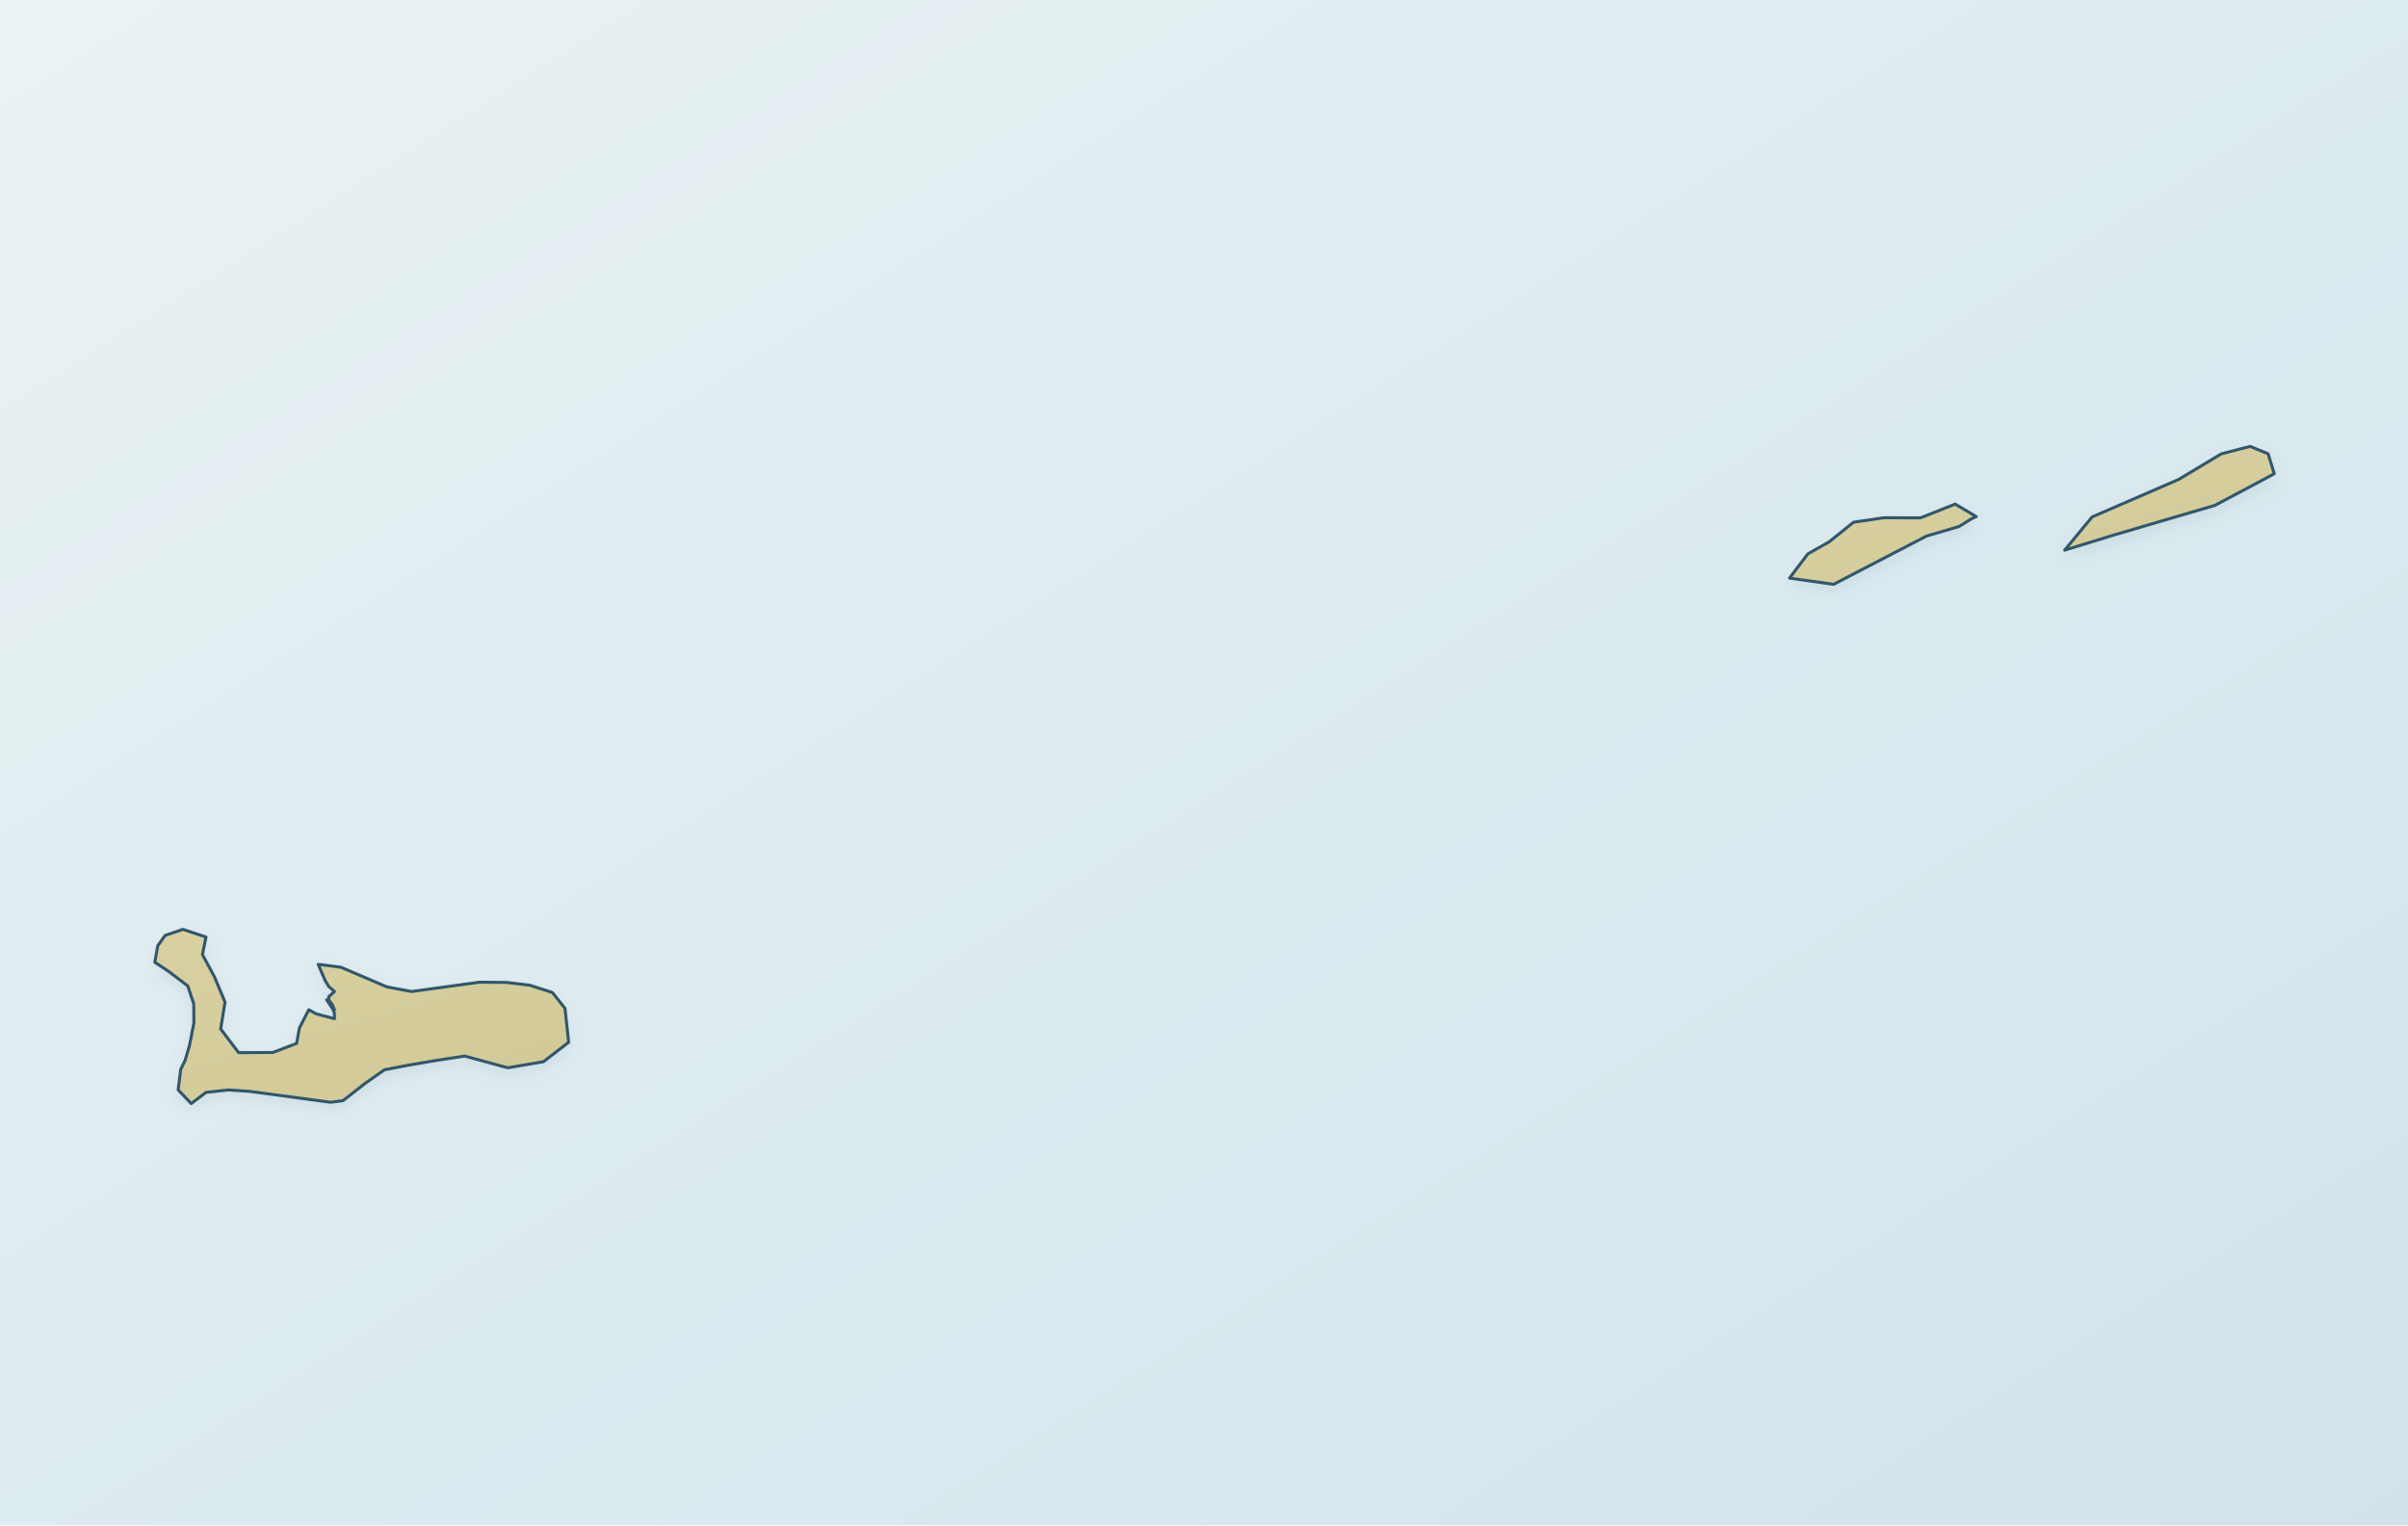
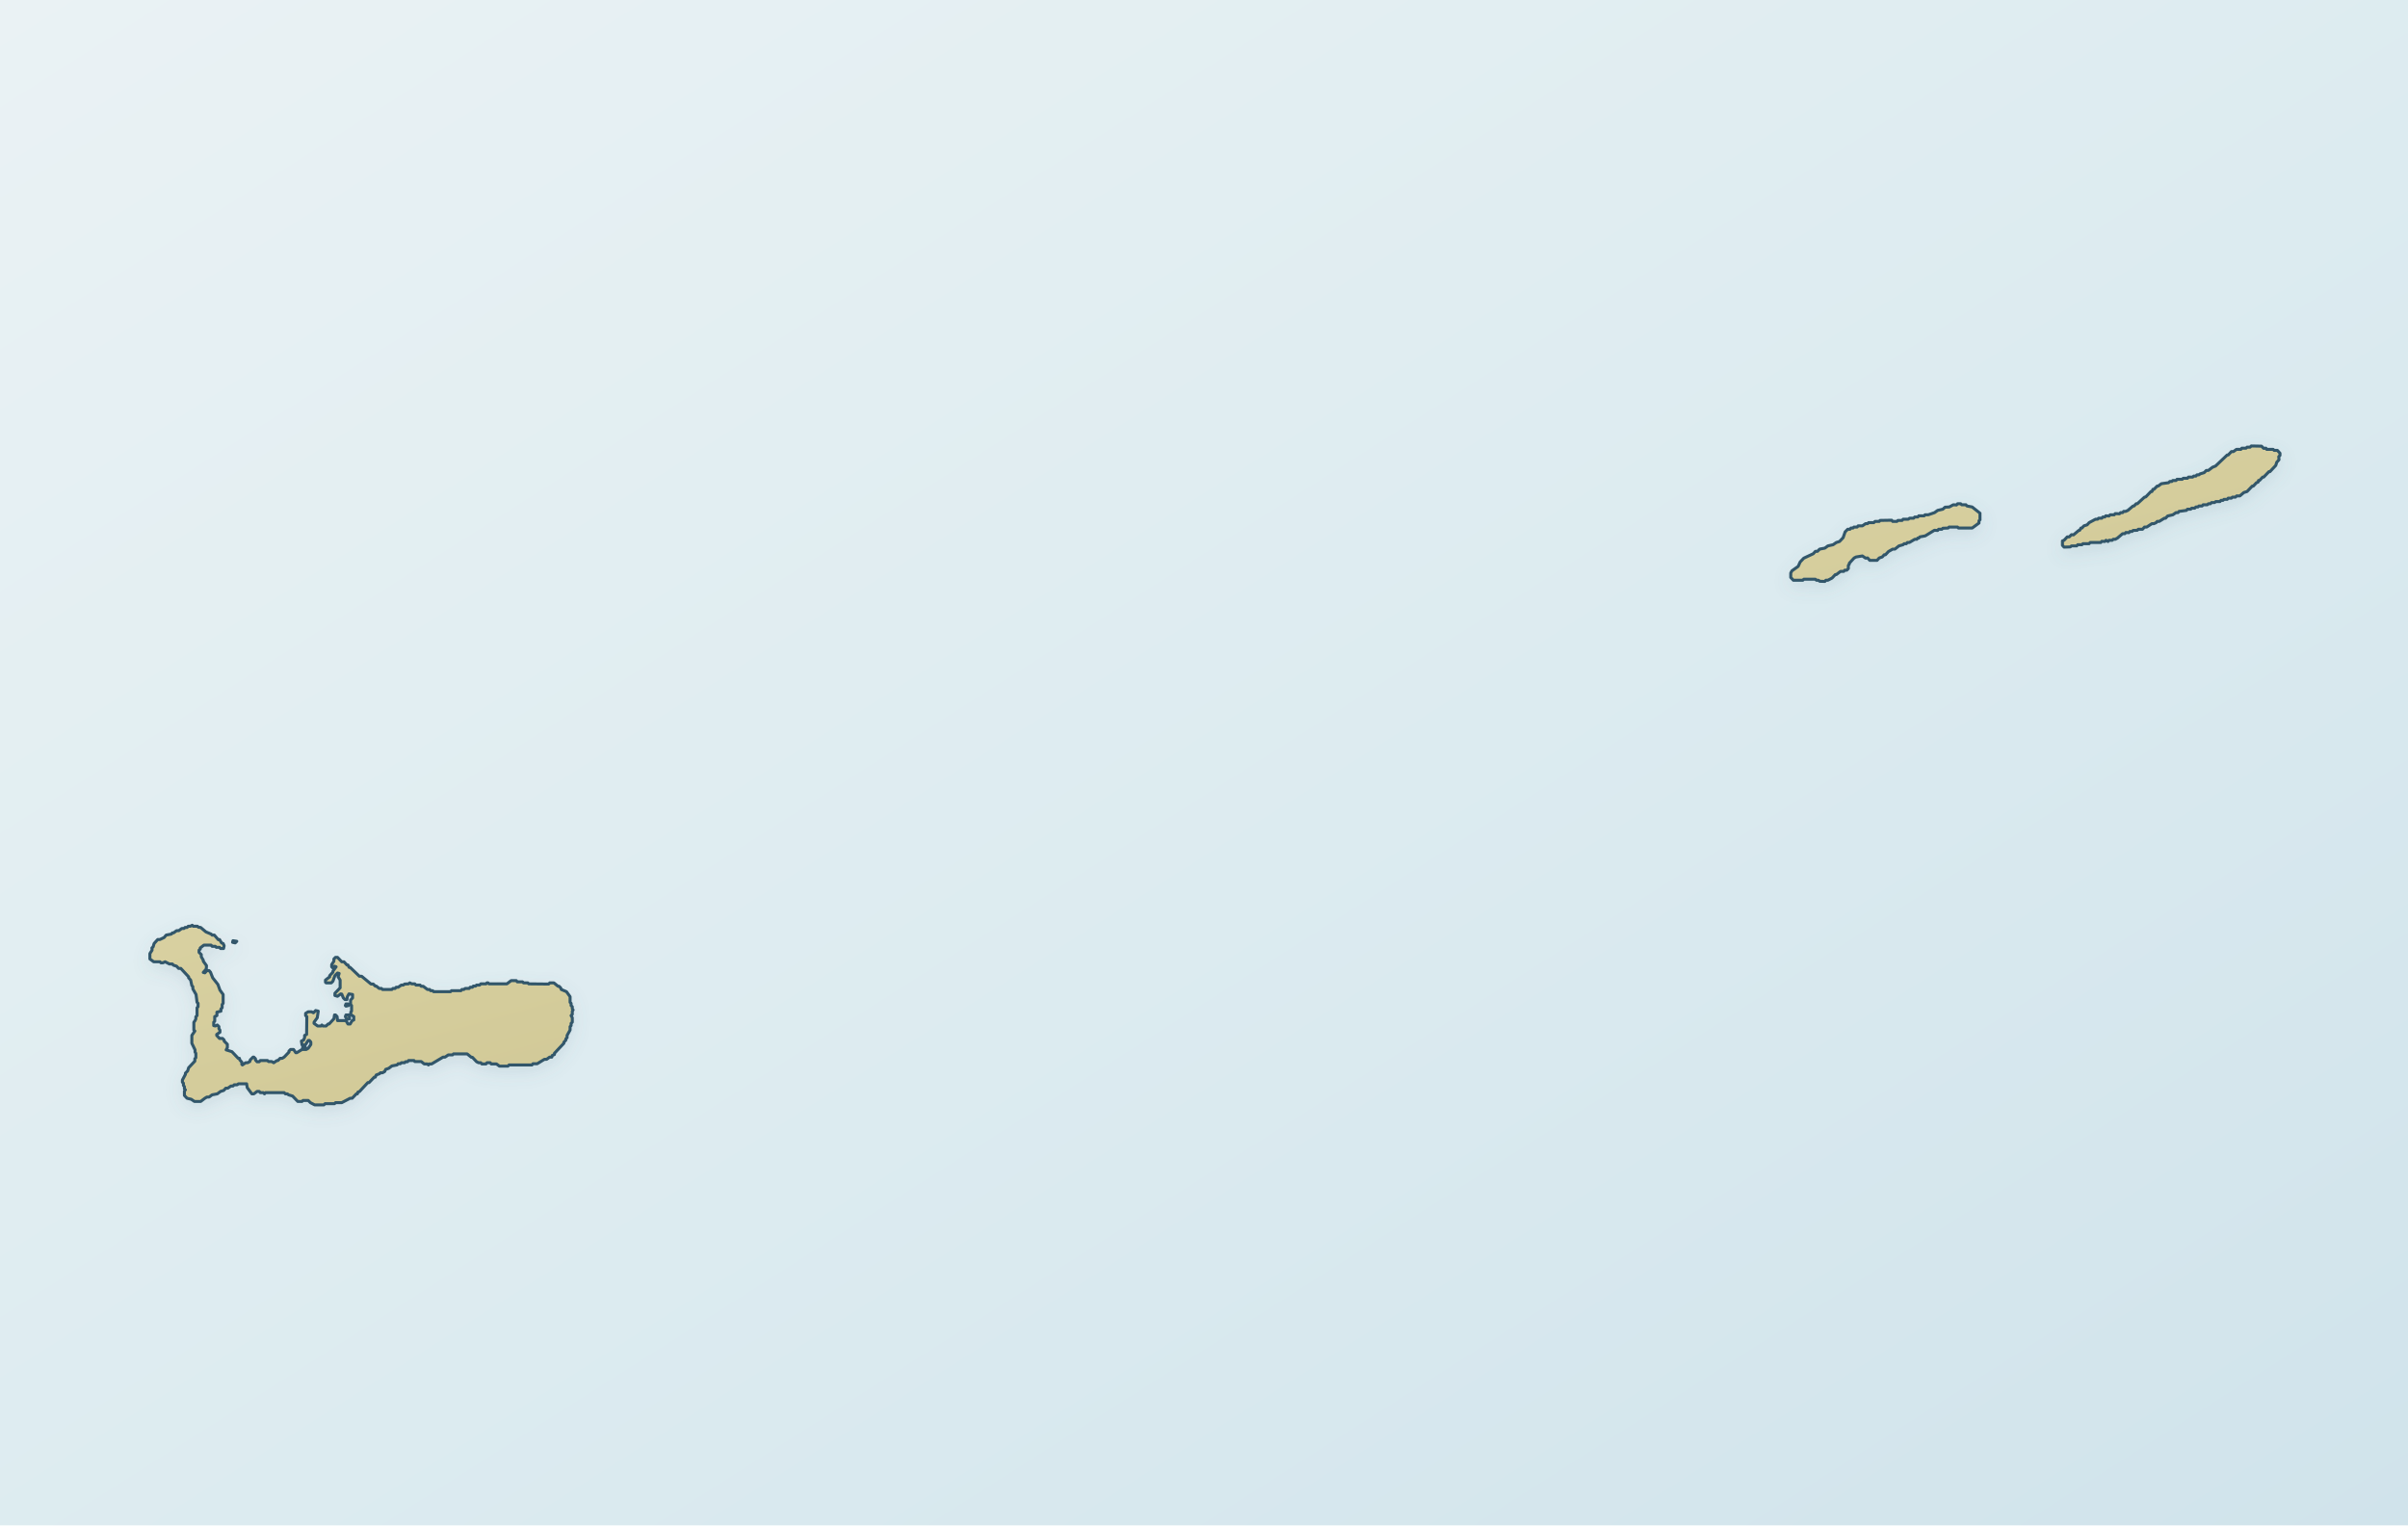
<svg xmlns="http://www.w3.org/2000/svg" viewBox="0 0 1200 760" role="img" data-map-projection="local-equirectangular-fit-v1" data-map-style="journey-atlas-map-v3-clean-background" aria-label="ケイマン諸島の実海岸線とHero・8景の位置">
  <defs>
    <linearGradient id="sea" x1="0" y1="0" x2="1" y2="1">
      <stop offset="0" stop-color="#eaf2f4" />
      <stop offset=".55" stop-color="#dcebf0" />
      <stop offset="1" stop-color="#d0e3eb" />
    </linearGradient>
    <linearGradient id="land" x1=".12" y1=".08" x2=".88" y2=".92">
      <stop offset="0" stop-color="#e2dbad" />
      <stop offset=".52" stop-color="#d4cc9b" />
      <stop offset="1" stop-color="#c8bf8a" />
    </linearGradient>
    <filter id="shadow" x="-10%" y="-10%" width="120%" height="120%">
      <feGaussianBlur in="SourceAlpha" stdDeviation="4" result="b" />
      <feOffset in="b" dy="3" result="o" />
      <feColorMatrix in="o" type="matrix" values="0 0 0 0 .12 0 0 0 0 .22 0 0 0 0 .28 0 0 0 .14 0" />
      <feBlend in="SourceGraphic" mode="normal" />
    </filter>
  </defs>
  <rect width="1200" height="760" fill="url(#sea)" />
  <g id="map-geography">
-     <path id="geographic-context" d="" fill="#e4e0ce" stroke="#b6bbaf" stroke-width="1" />
-     <path id="cayman-islands-land" d="M 252.44,489.49 L 264.04,490.89 L 275.30,494.51 L 281.56,502.41 L 283.38,519.30 L 270.83,528.99 L 253.06,532.02 L 231.56,526.17 L 216.76,528.46 L 203.43,530.74 L 191.59,533.02 L 181.99,539.75 L 170.96,548.39 L 164.78,549.20 L 124.21,543.75 L 113.82,543.06 L 102.67,544.26 L 95.32,549.85 L 88.79,543.02 L 90.05,532.81 L 92.25,528.34 L 94.44,520.91 L 96.61,509.76 L 96.56,500.12 L 93.55,491.23 L 83.86,483.86 L 77.16,479.45 L 78.60,471.28 L 82.28,466.06 L 91.17,463.05 L 102.67,466.88 L 100.88,475.61 L 106.88,486.71 L 112.13,499.29 L 109.97,512.66 L 118.93,524.48 L 135.98,524.39 L 147.81,519.88 L 149.21,512.21 L 153.87,503.09 L 157.45,505.09 L 166.68,507.59 L 166.61,504.60 L 165.69,502.49 L 162.79,498.18 L 166.68,503.09 L 165.49,500.31 L 163.94,498.45 L 163.76,496.67 L 166.68,494.02 L 163.81,491.49 L 162.03,488.57 L 158.57,480.48 L 169.91,481.93 L 192.78,491.70 L 205.11,494.02 L 238.88,489.38 L 252.44,489.49 Z M 938.86,257.96 L 957.04,258.02 L 974.36,251.16 L 984.84,257.39 L 982.39,258.52 L 976.29,262.33 L 960.05,267.09 L 913.77,291.13 L 891.78,288.05 L 900.90,275.99 L 911.54,269.97 L 923.70,260.19 L 938.86,257.96 Z M 1042.57,257.57 L 1085.73,238.87 L 1106.94,226.13 L 1121.31,222.42 L 1130.30,226.09 L 1133.35,236.06 L 1103.82,251.78 L 1053.12,266.66 L 1028.90,274.12 L 1042.57,257.57 Z" fill="url(#land)" fill-rule="evenodd" stroke="#31576a" stroke-width="1.5" stroke-linejoin="round" stroke-linecap="round" filter="url(#shadow)" />
+     <path id="geographic-context" d="" fill="#e4e0ce" stroke="#b6bbaf" stroke-width="1" stroke-linejoin="round" fill-rule="evenodd" vector-effect="non-scaling-stroke" />
+     <path id="cayman-land" d="M 150.8,522.0 L 151.0,521.2 L 151.5,521.2 L 152.3,522.0 L 152.1,522.3 Z M 172.1,506.5 L 172.4,505.7 L 174.0,505.7 L 174.2,507.6 L 172.9,507.9 Z M 78.6,468.1 L 79.7,468.1 L 81.8,467.1 L 82.8,465.9 L 85.4,465.4 L 85.9,464.8 L 86.5,464.8 L 88.0,463.7 L 89.1,463.7 L 90.6,462.6 L 91.7,462.6 L 92.2,462.1 L 93.2,462.1 L 93.8,461.5 L 94.8,461.5 L 95.8,461.0 L 96.3,461.5 L 98.4,461.5 L 98.9,462.0 L 100.0,462.1 L 102.6,464.3 L 105.2,465.4 L 105.7,465.9 L 106.8,465.9 L 108.8,468.2 L 109.4,468.1 L 110.4,469.8 L 111.2,470.1 L 111.7,471.2 L 111.4,472.6 L 109.9,472.6 L 109.4,472.0 L 107.8,472.0 L 107.3,471.5 L 105.7,471.5 L 105.2,470.9 L 101.6,470.9 L 99.8,472.3 L 99.8,472.9 L 99.2,473.4 L 99.2,474.5 L 100.3,475.6 L 100.3,476.7 L 101.3,478.4 L 101.3,478.9 L 102.9,481.1 L 102.8,482.8 L 101.3,484.5 L 102.1,484.7 L 103.1,483.6 L 104.2,483.6 L 104.9,484.4 L 106.0,487.2 L 108.6,490.5 L 109.6,493.3 L 111.2,495.5 L 111.2,499.9 L 110.7,500.5 L 110.7,502.1 L 110.1,502.7 L 110.1,503.8 L 108.1,504.3 L 108.1,506.0 L 107.0,506.5 L 107.0,508.8 L 106.5,509.3 L 106.5,511.0 L 107.3,511.2 L 108.3,510.7 L 109.1,511.5 L 109.1,512.6 L 109.6,513.2 L 109.6,514.3 L 108.0,515.4 L 108.0,515.9 L 109.4,517.4 L 110.9,517.4 L 111.7,518.2 L 111.7,518.7 L 113.3,520.3 L 113.3,522.0 L 112.7,523.1 L 115.6,524.0 L 118.7,527.3 L 119.3,527.3 L 119.5,528.1 L 120.5,529.2 L 120.5,530.3 L 120.8,530.6 L 122.4,529.5 L 123.4,529.5 L 124.5,528.9 L 124.7,528.1 L 126.1,526.7 L 126.5,526.7 L 127.3,527.5 L 127.3,528.1 L 128.1,529.0 L 129.2,529.0 L 129.7,528.4 L 133.3,528.4 L 133.8,528.9 L 135.4,528.9 L 136.4,529.5 L 138.0,528.4 L 138.5,528.4 L 139.6,527.3 L 140.6,527.3 L 141.6,526.7 L 144.0,524.2 L 144.0,523.7 L 144.8,522.9 L 146.3,522.9 L 147.4,524.5 L 147.9,524.5 L 150.5,522.9 L 152.6,522.9 L 153.6,522.3 L 154.9,520.4 L 154.9,519.2 L 154.2,518.4 L 153.6,518.4 L 152.1,520.7 L 150.5,520.6 L 150.2,518.7 L 151.3,518.2 L 151.8,517.0 L 151.8,515.9 L 152.8,515.4 L 152.9,506.5 L 152.3,506.0 L 152.3,504.9 L 153.6,504.1 L 155.2,504.1 L 156.2,504.6 L 157.3,503.5 L 158.6,503.8 L 158.1,507.1 L 156.5,509.3 L 156.5,509.9 L 158.3,511.2 L 159.9,511.2 L 160.4,510.7 L 160.9,511.2 L 162.5,511.2 L 163.5,510.2 L 164.0,510.2 L 166.4,507.6 L 166.7,505.7 L 167.2,505.7 L 168.0,506.5 L 168.2,508.5 L 172.4,508.5 L 173.4,510.2 L 174.5,510.2 L 175.5,508.5 L 176.3,508.2 L 176.3,506.5 L 174.8,505.5 L 174.8,504.3 L 175.2,503.8 L 175.2,501.0 L 174.7,500.5 L 174.7,498.3 L 175.7,497.2 L 175.7,495.5 L 173.9,495.2 L 173.1,496.6 L 172.9,498.0 L 171.9,498.0 L 171.1,497.2 L 170.3,495.3 L 169.8,495.2 L 168.2,496.4 L 166.9,496.0 L 166.9,494.9 L 169.5,492.2 L 169.5,488.3 L 168.5,486.7 L 169.0,485.0 L 168.2,484.8 L 166.9,486.1 L 165.9,488.9 L 165.1,489.7 L 162.5,489.7 L 162.2,489.4 L 162.2,488.3 L 164.3,486.7 L 164.3,486.1 L 165.9,484.4 L 165.9,483.9 L 167.5,481.7 L 166.7,481.4 L 166.1,482.5 L 165.3,481.7 L 165.3,480.6 L 166.4,478.9 L 166.4,477.8 L 167.2,477.0 L 168.2,477.0 L 170.3,479.2 L 171.4,479.2 L 172.9,480.8 L 173.4,480.8 L 174.0,482.0 L 174.5,482.0 L 179.1,486.4 L 180.2,486.4 L 184.9,490.3 L 186.0,490.3 L 187.0,491.3 L 187.5,491.3 L 189.0,492.5 L 190.1,492.5 L 190.6,493.0 L 195.3,493.0 L 195.8,492.5 L 196.9,492.5 L 197.4,491.9 L 198.4,491.9 L 200.0,490.8 L 201.0,490.8 L 201.6,490.3 L 203.6,490.2 L 204.2,489.7 L 205.2,490.2 L 206.7,490.2 L 207.3,490.8 L 209.3,490.8 L 209.9,491.4 L 210.9,491.4 L 213.0,493.0 L 214.1,493.0 L 214.6,493.6 L 215.6,493.6 L 216.1,494.1 L 224.5,494.1 L 225.0,493.6 L 229.7,493.6 L 230.2,493.0 L 231.2,493.0 L 231.8,492.5 L 233.8,492.5 L 234.3,491.9 L 235.4,491.9 L 235.9,491.3 L 237.0,491.3 L 237.5,490.8 L 239.0,490.8 L 239.6,490.2 L 242.2,490.2 L 242.7,489.7 L 243.2,489.7 L 243.7,490.2 L 252.6,490.2 L 254.7,488.6 L 257.3,488.6 L 257.8,489.2 L 260.4,489.2 L 260.9,489.7 L 263.0,489.7 L 263.5,490.2 L 273.4,490.3 L 274.0,489.7 L 276.0,489.7 L 278.1,491.4 L 278.6,491.4 L 279.4,492.2 L 279.7,493.0 L 282.3,494.1 L 284.1,496.6 L 284.1,499.4 L 284.6,499.9 L 284.6,501.0 L 285.2,501.6 L 285.2,502.7 L 285.6,503.2 L 285.2,503.8 L 285.2,505.4 L 284.6,506.0 L 285.2,507.1 L 285.2,509.3 L 284.6,509.9 L 284.6,511.0 L 284.1,511.5 L 284.1,513.2 L 282.6,515.9 L 282.6,517.0 L 282.0,517.6 L 282.0,518.2 L 281.0,519.3 L 281.0,519.8 L 276.3,524.8 L 276.3,525.4 L 275.2,525.9 L 275.0,526.7 L 273.9,526.7 L 272.4,527.8 L 271.3,527.8 L 267.7,530.0 L 265.6,530.0 L 265.1,530.6 L 253.7,530.6 L 253.1,531.2 L 248.9,531.2 L 247.4,530.1 L 244.8,530.1 L 244.3,529.5 L 242.7,529.5 L 242.2,530.1 L 240.1,530.1 L 239.6,529.5 L 238.5,529.5 L 237.5,529.0 L 235.4,526.8 L 234.9,526.8 L 232.8,525.1 L 226.0,525.1 L 225.5,525.6 L 223.4,525.6 L 221.8,526.7 L 220.8,526.7 L 216.1,529.5 L 215.1,530.1 L 214.0,530.1 L 213.5,530.6 L 213.0,530.1 L 211.4,530.1 L 209.9,528.9 L 206.7,528.9 L 206.3,528.4 L 203.6,528.4 L 203.1,529.0 L 202.1,529.0 L 201.6,529.5 L 200.0,529.5 L 199.5,530.0 L 198.4,530.0 L 197.9,530.6 L 195.3,531.1 L 193.7,532.3 L 192.2,532.8 L 191.7,533.9 L 190.6,534.5 L 189.6,534.5 L 189.1,535.0 L 187.5,535.6 L 187.0,536.7 L 186.5,536.7 L 183.9,539.4 L 183.3,539.4 L 179.1,543.9 L 178.4,544.1 L 178.1,545.0 L 177.6,545.0 L 175.5,547.2 L 174.5,547.2 L 170.3,549.4 L 167.2,549.4 L 166.7,549.9 L 162.0,549.9 L 161.4,550.5 L 156.8,550.5 L 154.7,549.4 L 153.6,548.3 L 151.0,548.3 L 150.5,548.8 L 148.4,548.8 L 145.8,546.1 L 143.8,545.5 L 143.2,545.0 L 142.2,545.0 L 141.6,544.4 L 132.3,544.4 L 131.8,545.0 L 131.2,544.4 L 129.7,544.4 L 129.2,543.8 L 128.1,543.8 L 126.5,545.0 L 125.5,545.0 L 123.2,541.9 L 122.9,540.0 L 118.8,540.0 L 118.2,540.5 L 116.7,540.5 L 116.1,541.1 L 115.1,541.1 L 113.5,542.2 L 112.5,542.2 L 111.5,543.3 L 109.9,543.8 L 108.3,545.0 L 105.7,545.5 L 104.2,546.6 L 103.1,546.6 L 102.1,547.2 L 100.0,548.8 L 96.9,548.8 L 95.3,547.7 L 93.2,547.2 L 91.9,545.8 L 91.9,543.6 L 92.4,543.0 L 91.9,542.5 L 91.9,541.4 L 91.4,540.8 L 91.4,539.7 L 90.9,539.2 L 90.9,538.1 L 92.4,535.3 L 92.4,534.7 L 93.5,533.6 L 94.0,532.0 L 97.1,528.7 L 97.1,527.5 L 97.6,527.0 L 97.6,524.8 L 97.2,524.2 L 97.2,523.1 L 95.6,519.8 L 95.6,515.9 L 97.1,513.7 L 96.6,513.2 L 96.6,509.3 L 97.1,508.7 L 97.6,507.7 L 97.6,506.6 L 98.2,506.0 L 98.2,502.1 L 98.7,501.6 L 98.7,499.9 L 98.2,499.4 L 97.7,495.5 L 96.1,492.7 L 96.1,491.6 L 95.6,491.1 L 95.0,488.3 L 94.0,487.2 L 94.0,486.7 L 90.1,482.5 L 89.0,482.5 L 88.0,481.4 L 86.4,480.9 L 85.9,480.3 L 84.4,480.3 L 82.3,479.2 L 81.2,479.7 L 80.2,479.7 L 79.7,479.2 L 76.6,479.2 L 74.7,477.8 L 74.7,475.1 L 75.8,473.4 L 75.7,472.3 L 76.3,471.8 L 76.8,470.1 Z M 172.4,500.2 L 173.4,500.2 L 173.7,501.0 L 172.4,501.3 L 172.1,501.0 Z M 116.1,468.7 L 118.0,469.0 L 117.2,469.8 L 115.9,469.5 Z M 971.4,252.6 L 973.4,251.5 L 975.0,251.6 L 975.5,251.0 L 977.1,251.0 L 977.6,251.5 L 979.7,251.5 L 980.2,252.1 L 982.8,252.6 L 986.7,255.7 L 986.7,259.0 L 986.2,259.5 L 986.2,260.6 L 982.8,263.1 L 976.0,263.1 L 975.5,262.6 L 971.3,262.6 L 970.8,263.1 L 968.2,263.2 L 967.7,263.7 L 966.1,263.7 L 965.6,264.3 L 964.0,264.2 L 959.4,267.0 L 956.7,267.5 L 956.2,268.1 L 955.7,268.1 L 955.2,268.7 L 954.2,268.7 L 951.5,270.3 L 950.5,270.3 L 950.0,270.9 L 948.9,270.9 L 948.4,271.4 L 946.3,272.0 L 944.3,273.6 L 943.2,273.6 L 941.1,274.8 L 939.6,276.4 L 939.0,276.4 L 938.0,277.5 L 936.5,278.0 L 935.4,279.2 L 931.8,279.2 L 930.7,278.0 L 929.7,278.1 L 928.1,277.0 L 925.0,277.5 L 924.0,278.0 L 921.6,280.6 L 921.6,281.1 L 921.1,281.7 L 921.1,283.3 L 920.3,284.1 L 919.3,284.1 L 918.8,284.7 L 917.2,284.7 L 915.1,286.3 L 914.6,286.3 L 913.0,288.0 L 910.9,289.1 L 909.9,289.1 L 909.4,289.7 L 906.8,289.6 L 906.2,289.1 L 905.2,289.1 L 904.7,288.6 L 898.9,288.6 L 898.4,289.1 L 893.7,289.1 L 892.4,287.7 L 892.4,285.5 L 893.0,284.4 L 896.1,282.2 L 897.1,280.0 L 898.9,278.1 L 903.6,275.9 L 904.7,274.7 L 905.7,274.7 L 906.8,273.6 L 909.4,273.1 L 910.9,272.0 L 913.5,271.4 L 915.1,270.3 L 916.7,269.8 L 918.5,267.9 L 919.5,265.0 L 920.8,263.7 L 921.9,263.7 L 922.4,263.1 L 923.4,263.1 L 923.9,262.6 L 925.5,262.6 L 926.0,262.0 L 928.1,262.0 L 929.7,260.9 L 930.7,260.9 L 931.2,260.4 L 933.8,260.4 L 934.4,259.8 L 936.5,259.8 L 936.9,259.3 L 942.7,259.2 L 943.2,259.8 L 945.3,259.8 L 945.8,259.3 L 947.9,259.3 L 948.4,258.7 L 951.0,258.7 L 951.6,258.2 L 953.6,258.2 L 954.2,257.6 L 955.7,257.6 L 956.2,257.0 L 958.9,257.0 L 959.3,256.5 L 960.9,256.5 L 964.1,255.4 L 965.6,254.3 L 968.2,253.7 L 969.3,252.7 Z M 1035.9,264.3 L 1036.4,264.2 L 1037.0,263.1 L 1037.5,263.1 L 1038.5,262.0 L 1040.1,261.5 L 1041.1,260.4 L 1044.3,258.7 L 1045.3,258.7 L 1045.8,258.2 L 1047.4,258.2 L 1047.9,257.6 L 1048.9,257.6 L 1049.4,257.0 L 1051.0,257.1 L 1051.6,256.5 L 1053.6,256.5 L 1054.1,255.9 L 1056.2,256.0 L 1056.8,255.4 L 1057.8,255.4 L 1058.3,254.8 L 1059.3,254.8 L 1060.4,254.3 L 1063.0,252.1 L 1063.5,252.1 L 1064.5,251.0 L 1065.1,251.0 L 1068.7,247.7 L 1069.3,247.6 L 1071.9,244.9 L 1072.4,244.9 L 1072.9,243.8 L 1073.4,243.8 L 1075.0,242.2 L 1075.5,242.2 L 1077.1,241.0 L 1080.7,240.5 L 1081.3,239.9 L 1082.3,239.9 L 1082.8,239.4 L 1084.4,239.4 L 1084.9,238.8 L 1087.5,238.8 L 1088.0,238.3 L 1090.1,238.3 L 1090.6,237.7 L 1092.7,237.7 L 1093.2,237.2 L 1094.3,237.2 L 1094.8,236.6 L 1095.8,236.6 L 1096.4,236.1 L 1098.4,235.5 L 1099.5,234.4 L 1100.5,234.4 L 1102.6,232.8 L 1104.1,232.2 L 1109.9,226.7 L 1110.4,226.7 L 1112.0,225.0 L 1113.0,225.0 L 1114.5,223.9 L 1116.7,223.9 L 1117.2,223.3 L 1119.3,223.3 L 1119.8,222.8 L 1121.3,222.8 L 1121.9,222.2 L 1127.0,222.3 L 1128.1,223.4 L 1129.2,223.3 L 1129.6,223.9 L 1132.8,223.9 L 1133.3,224.4 L 1134.9,224.4 L 1136.2,225.8 L 1136.2,226.9 L 1135.6,227.5 L 1135.7,229.1 L 1134.6,230.3 L 1134.1,231.9 L 1131.2,235.0 L 1130.7,235.0 L 1128.1,237.7 L 1127.6,237.7 L 1126.0,239.4 L 1125.5,239.4 L 1125.3,240.2 L 1124.5,240.5 L 1122.9,242.2 L 1122.4,242.2 L 1119.8,244.9 L 1118.2,245.4 L 1116.2,247.1 L 1114.6,247.1 L 1114.0,247.7 L 1112.5,247.7 L 1112.0,248.2 L 1110.4,248.2 L 1109.9,248.8 L 1108.3,248.8 L 1107.8,249.3 L 1106.8,249.3 L 1106.3,249.9 L 1104.2,249.9 L 1103.6,250.4 L 1102.1,250.4 L 1101.5,251.0 L 1100.5,251.0 L 1100.0,251.5 L 1097.9,251.5 L 1097.4,252.1 L 1095.8,252.1 L 1095.3,252.6 L 1094.3,252.6 L 1093.7,253.2 L 1092.2,253.2 L 1091.7,253.7 L 1090.1,253.7 L 1089.6,254.3 L 1085.9,254.8 L 1085.4,255.4 L 1084.4,255.4 L 1082.8,256.5 L 1080.2,257.1 L 1079.2,258.2 L 1078.6,258.2 L 1076.0,259.8 L 1075.0,259.8 L 1074.5,260.4 L 1073.4,260.9 L 1072.4,260.9 L 1069.8,262.6 L 1068.7,262.6 L 1067.7,263.7 L 1065.6,263.7 L 1065.1,264.2 L 1063.0,264.3 L 1062.5,264.8 L 1061.4,264.8 L 1060.9,265.4 L 1059.4,265.3 L 1058.9,265.9 L 1057.8,265.9 L 1055.2,268.1 L 1054.1,268.7 L 1053.1,268.7 L 1052.6,269.2 L 1051.0,269.2 L 1050.5,269.8 L 1049.5,269.2 L 1048.9,269.8 L 1047.4,269.7 L 1046.9,270.3 L 1041.6,270.3 L 1041.1,270.9 L 1038.0,270.9 L 1037.5,271.4 L 1035.4,271.4 L 1034.9,272.0 L 1032.3,272.0 L 1031.7,272.5 L 1028.6,272.6 L 1027.8,271.7 L 1027.8,269.5 L 1028.6,269.2 L 1030.2,267.5 L 1031.2,267.5 L 1032.3,266.4 L 1033.3,266.5 Z" fill="url(#land)" fill-rule="evenodd" stroke="#31576a" stroke-width="1.5" stroke-linejoin="round" stroke-linecap="round" vector-effect="non-scaling-stroke" filter="url(#shadow)" />
  </g>
  <g id="geographic-anchors" aria-hidden="true">
    <g id="hero-marker" data-latitude="19.341350" data-longitude="-81.381280" data-x="99.2000" data-y="498.4650" data-place="HERO" />
    <g id="scene-marker-1" data-latitude="19.267100" data-longitude="-81.291800" data-x="155.1250" data-y="547.7011" data-place="pedro-st-james" />
-     <g id="scene-marker-2" data-latitude="19.345190" data-longitude="-81.177560" data-x="226.5250" data-y="495.9187" data-place="crystal-caves" />
-     <g id="scene-marker-3" data-latitude="19.315960" data-longitude="-81.167880" data-x="232.5750" data-y="515.3015" data-place="qeii-botanic-park" />
-     <g id="scene-marker-4" data-latitude="19.297400" data-longitude="-81.382330" data-x="98.5438" data-y="527.6088" data-place="george-town-waterfront" />
-     <g id="scene-marker-5" data-latitude="19.753540" data-longitude="-79.728310" data-x="1132.3063" data-y="225.1367" data-place="cayman-brac-bluff" />
-     <g id="scene-marker-6" data-latitude="19.751810" data-longitude="-79.758030" data-x="1113.7312" data-y="226.2839" data-place="cayman-brac-heritage-house" />
-     <g id="scene-marker-7" data-latitude="19.663000" data-longitude="-80.082000" data-x="911.2500" data-y="285.1749" data-place="booby-pond" />
-     <g id="scene-marker-8" data-latitude="19.664900" data-longitude="-80.063030" data-x="923.1063" data-y="283.9150" data-place="owen-island" />
+     <g id="scene-marker-2" data-latitude="19.345190" data-longitude="-81.177560" data-x="226.5250" data-y="495.9187" data-place="crystal-caves" data-label-x="262.5250" data-label-y="498.9587" />
+     <g id="scene-marker-3" data-latitude="19.315960" data-longitude="-81.167880" data-x="232.5750" data-y="515.3015" data-place="qeii-botanic-park" data-label-x="263.7750" data-label-y="557.8615" />
+     <g id="scene-marker-4" data-latitude="19.297400" data-longitude="-81.382330" data-x="98.5438" data-y="527.6088" data-place="george-town-waterfront" data-label-x="78.8038" data-label-y="570.6628" />
+     <g id="scene-marker-5" data-latitude="19.753540" data-longitude="-79.728310" data-x="1132.3063" data-y="225.1367" data-place="cayman-brac-bluff" data-label-x="1168.8103" data-label-y="228.3515" />
+     <g id="scene-marker-6" data-latitude="19.751810" data-longitude="-79.758030" data-x="1113.7312" data-y="226.2839" data-place="cayman-brac-heritage-house" data-label-x="1094.3153" data-label-y="221.1159" />
+     <g id="scene-marker-7" data-latitude="19.663000" data-longitude="-80.082000" data-x="911.2500" data-y="285.1749" data-place="booby-pond" data-label-x="881.0220" data-label-y="294.1961" />
+     <g id="scene-marker-8" data-latitude="19.664900" data-longitude="-80.063030" data-x="923.1063" data-y="283.9150" data-place="owen-island" data-label-x="953.9583" data-label-y="278.8990" />
  </g>
</svg>
